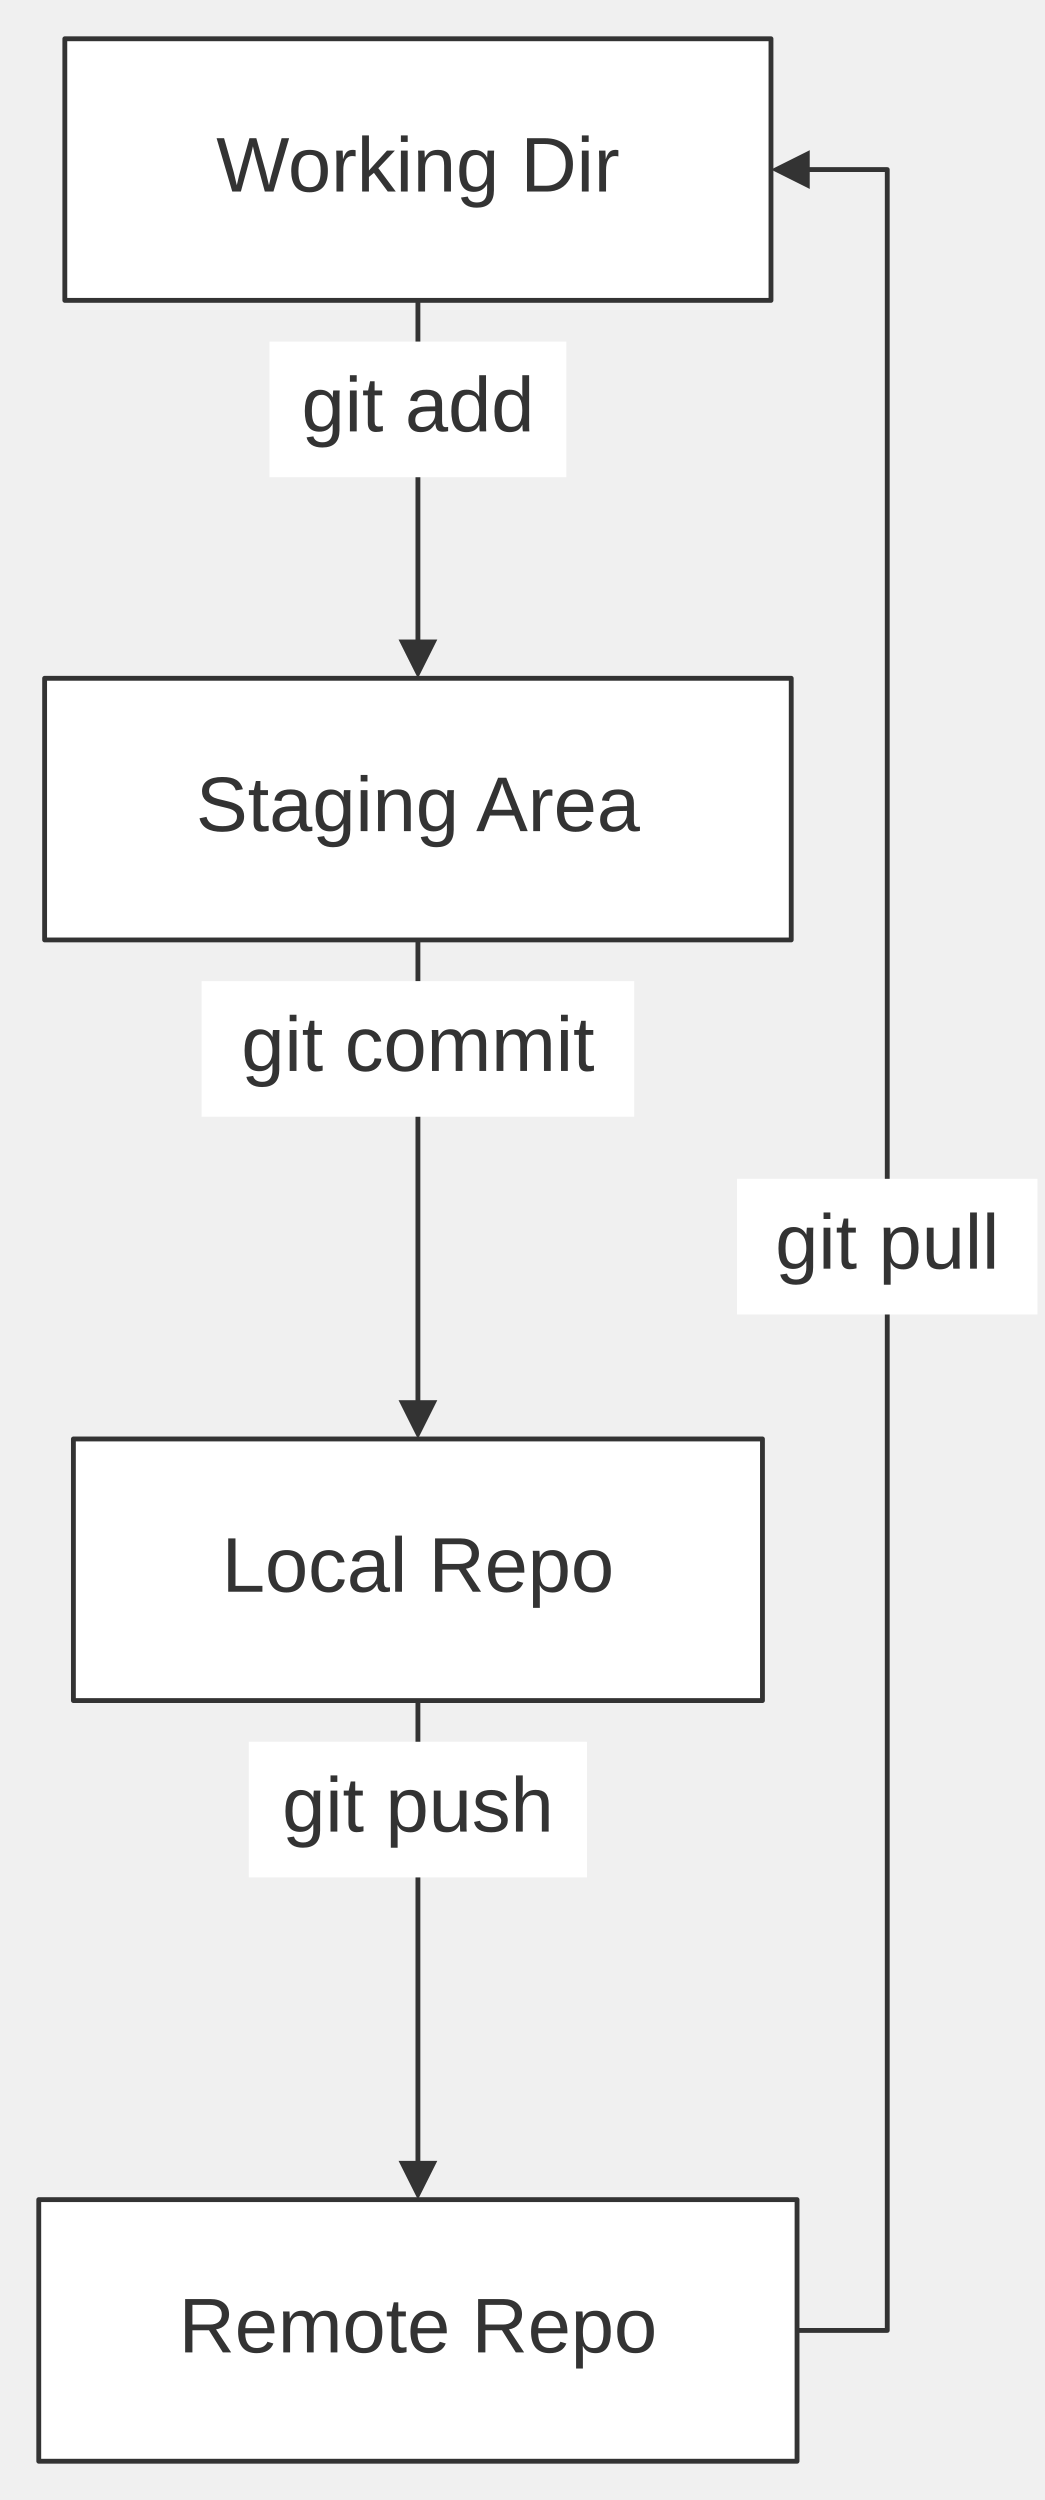
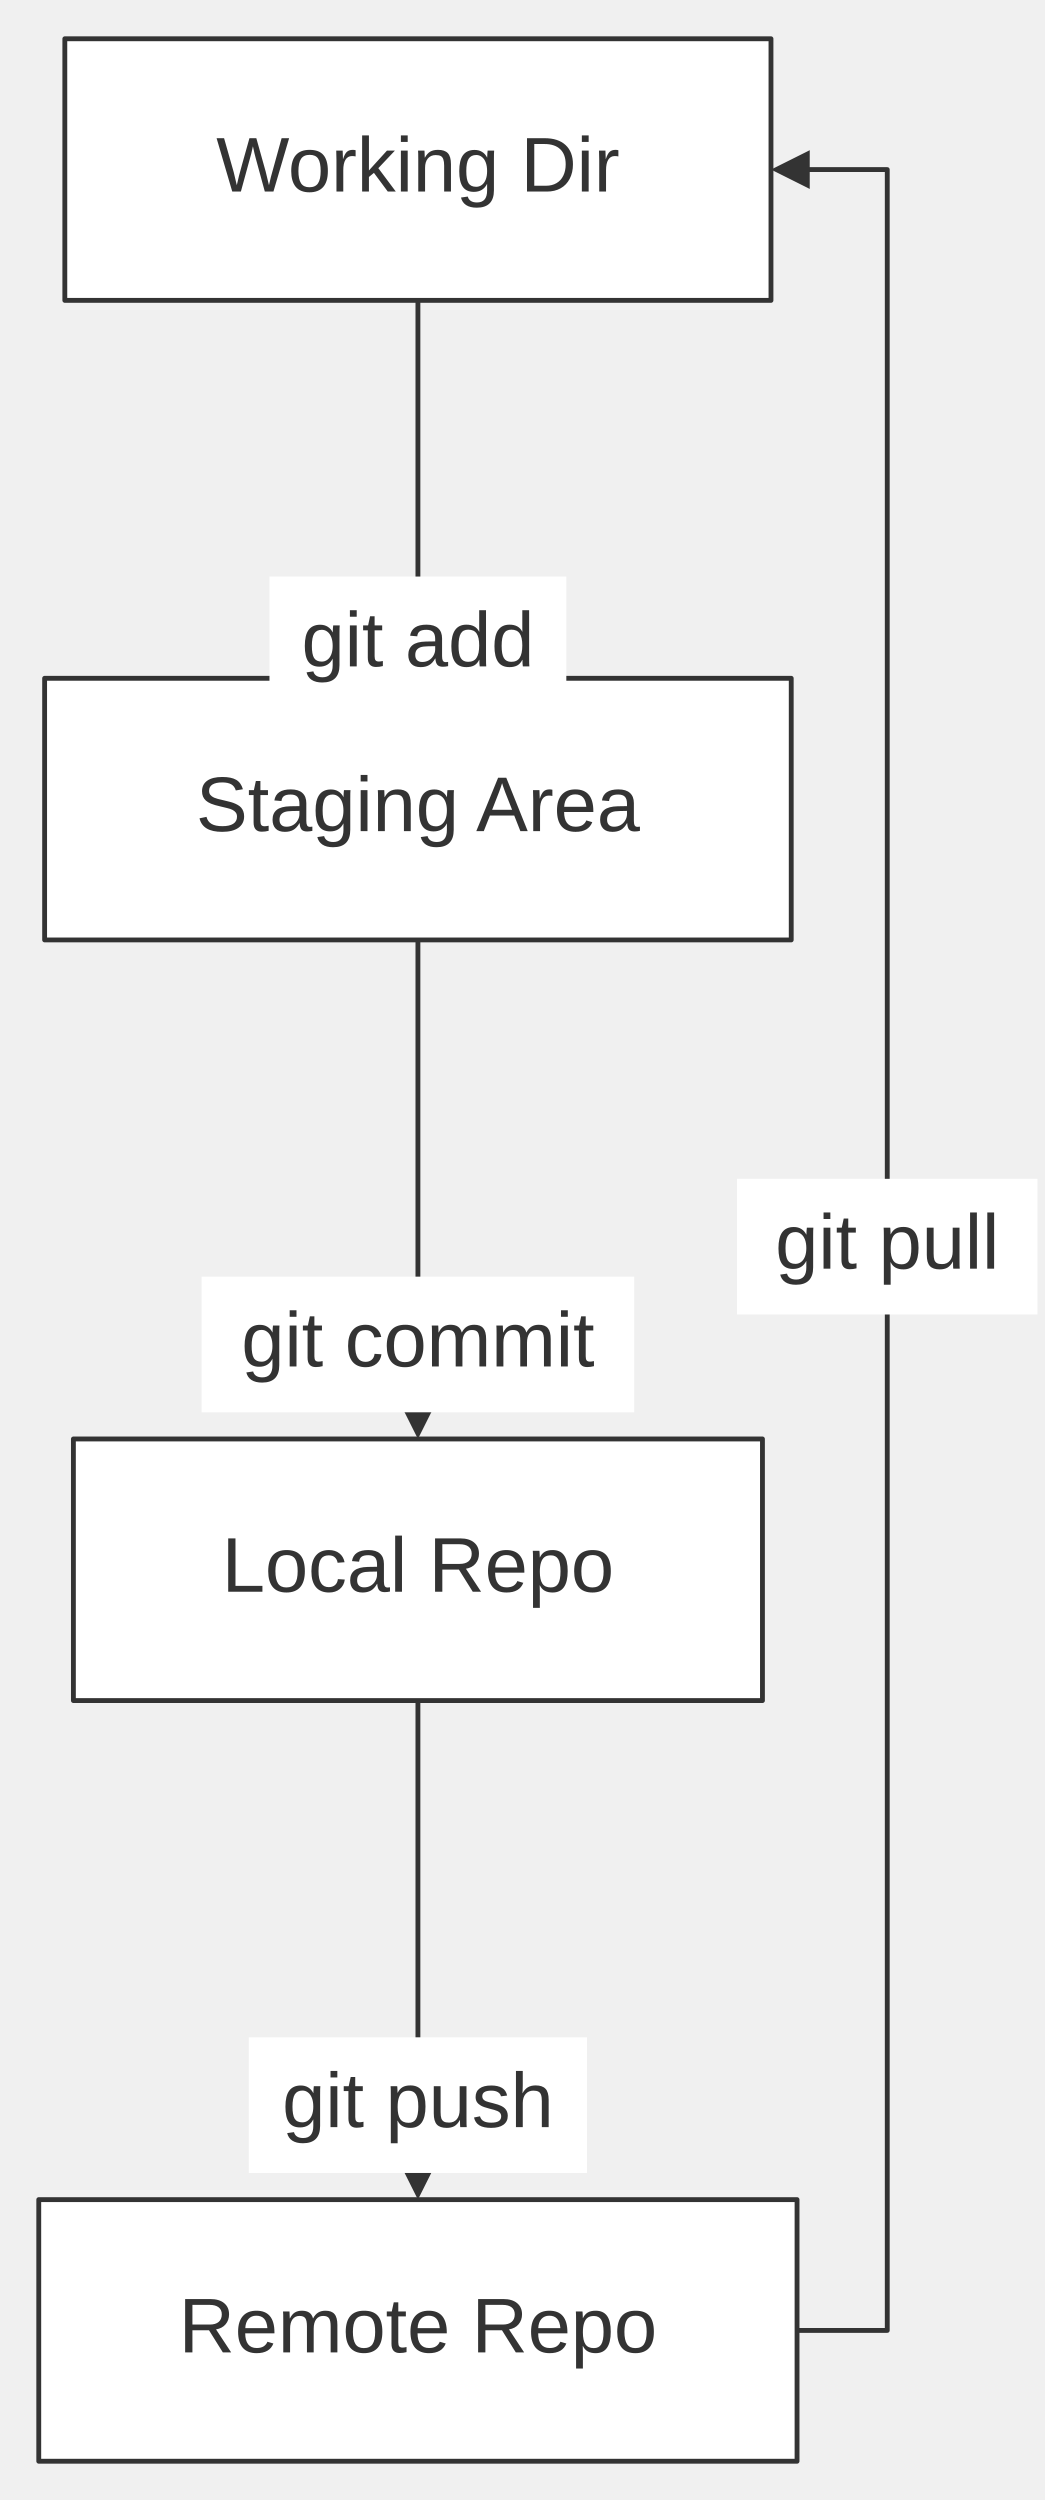
<svg xmlns="http://www.w3.org/2000/svg" width="100%" viewBox="0 0 215.52 516.00" style="max-width: 215.52px; background-color: transparent;" font-family="&quot;trebuchet ms&quot;, verdana, arial, sans-serif" font-size="16.00">
  <defs>
    <marker id="arrowhead" viewBox="0 0 10.00 10.00" refX="5.00" refY="5.00" markerWidth="8.00" markerHeight="8.00" orient="auto-start-reverse" markerUnits="userSpaceOnUse">
      <path d="M 0 0 L 10.00 5.00 L 0 10.00 z" fill="#333" />
    </marker>
  </defs>
  <g transform="translate(0.00,0.00)">
    <g class="edgePaths">
      <path d="M86.26,62.00 L86.26,88.00 L86.26,90.17 C86.26,92.33 86.26,96.67 86.26,101.00 C86.26,105.33 86.26,109.67 86.26,111.83 L86.26,114.00 L86.26,136.00" stroke="#333" stroke-width="1.00" fill="none" stroke-linecap="round" stroke-linejoin="round" marker-end="url(#arrowhead)" />
      <path d="M86.26,194.00 L86.26,228.33 L86.26,231.19 C86.26,234.06 86.26,239.78 86.26,245.50 C86.26,251.22 86.26,256.94 86.26,259.81 L86.26,262.67 L86.26,293.00" stroke="#333" stroke-width="1.00" fill="none" stroke-linecap="round" stroke-linejoin="round" marker-end="url(#arrowhead)" />
      <path d="M86.26,351.00 L86.26,385.33 L86.26,388.19 C86.26,391.06 86.26,396.78 86.26,402.50 C86.26,408.22 86.26,413.94 86.26,416.81 L86.26,419.67 L86.26,450.00" stroke="#333" stroke-width="1.00" fill="none" stroke-linecap="round" stroke-linejoin="round" marker-end="url(#arrowhead)" />
      <path d="M164.51,481.00 L183.13,481.00 L183.13,443.83 C183.13,406.67 183.13,332.33 183.13,258.00 C183.13,183.67 183.13,109.33 183.13,72.17 L183.13,35.00 L163.13,35.00" stroke="#333" stroke-width="1.00" fill="none" stroke-linecap="round" stroke-linejoin="round" marker-end="url(#arrowhead)" />
    </g>
    <g class="nodes">
      <rect x="15.15" y="297.00" width="142.22" height="54.00" fill="white" stroke="#333" stroke-width="1.00" stroke-linejoin="round" />
      <text x="86.26" y="324.00" text-anchor="middle" dominant-baseline="middle" fill="#333">Local Repo</text>
      <rect x="8.00" y="454.00" width="156.51" height="54.00" fill="white" stroke="#333" stroke-width="1.00" stroke-linejoin="round" />
      <text x="86.26" y="481.00" text-anchor="middle" dominant-baseline="middle" fill="#333">Remote Repo</text>
      <rect x="9.21" y="140.00" width="154.10" height="54.00" fill="white" stroke="#333" stroke-width="1.00" stroke-linejoin="round" />
      <text x="86.26" y="167.00" text-anchor="middle" dominant-baseline="middle" fill="#333">Staging Area</text>
      <rect x="13.38" y="8.00" width="145.75" height="54.00" fill="white" stroke="#333" stroke-width="1.00" stroke-linejoin="round" />
      <text x="86.26" y="35.00" text-anchor="middle" dominant-baseline="middle" fill="#333">Working Dir</text>
    </g>
    <g class="edgeLabels">
-       <rect x="55.62" y="70.50" width="61.27" height="28.00" fill="white" />
-       <text x="86.26" y="84.50" text-anchor="middle" dominant-baseline="middle" fill="#333">git add</text>
-       <rect x="41.61" y="202.50" width="89.29" height="28.00" fill="white" />
-       <text x="86.26" y="216.50" text-anchor="middle" dominant-baseline="middle" fill="#333">git commit</text>
-       <rect x="51.35" y="359.50" width="69.80" height="28.00" fill="white" />
-       <text x="86.26" y="373.50" text-anchor="middle" dominant-baseline="middle" fill="#333">git push</text>
+       <rect x="55.62" y="119.00" width="61.27" height="28.00" fill="white" />
+       <text x="86.26" y="133.00" text-anchor="middle" dominant-baseline="middle" fill="#333">git add</text>
+       <rect x="41.61" y="263.50" width="89.29" height="28.00" fill="white" />
+       <text x="86.26" y="277.50" text-anchor="middle" dominant-baseline="middle" fill="#333">git commit</text>
+       <rect x="51.35" y="420.50" width="69.80" height="28.00" fill="white" />
+       <text x="86.26" y="434.50" text-anchor="middle" dominant-baseline="middle" fill="#333">git push</text>
      <rect x="152.12" y="243.31" width="62.01" height="28.00" fill="white" />
      <text x="183.13" y="257.31" text-anchor="middle" dominant-baseline="middle" fill="#333">git pull</text>
    </g>
  </g>
</svg>
